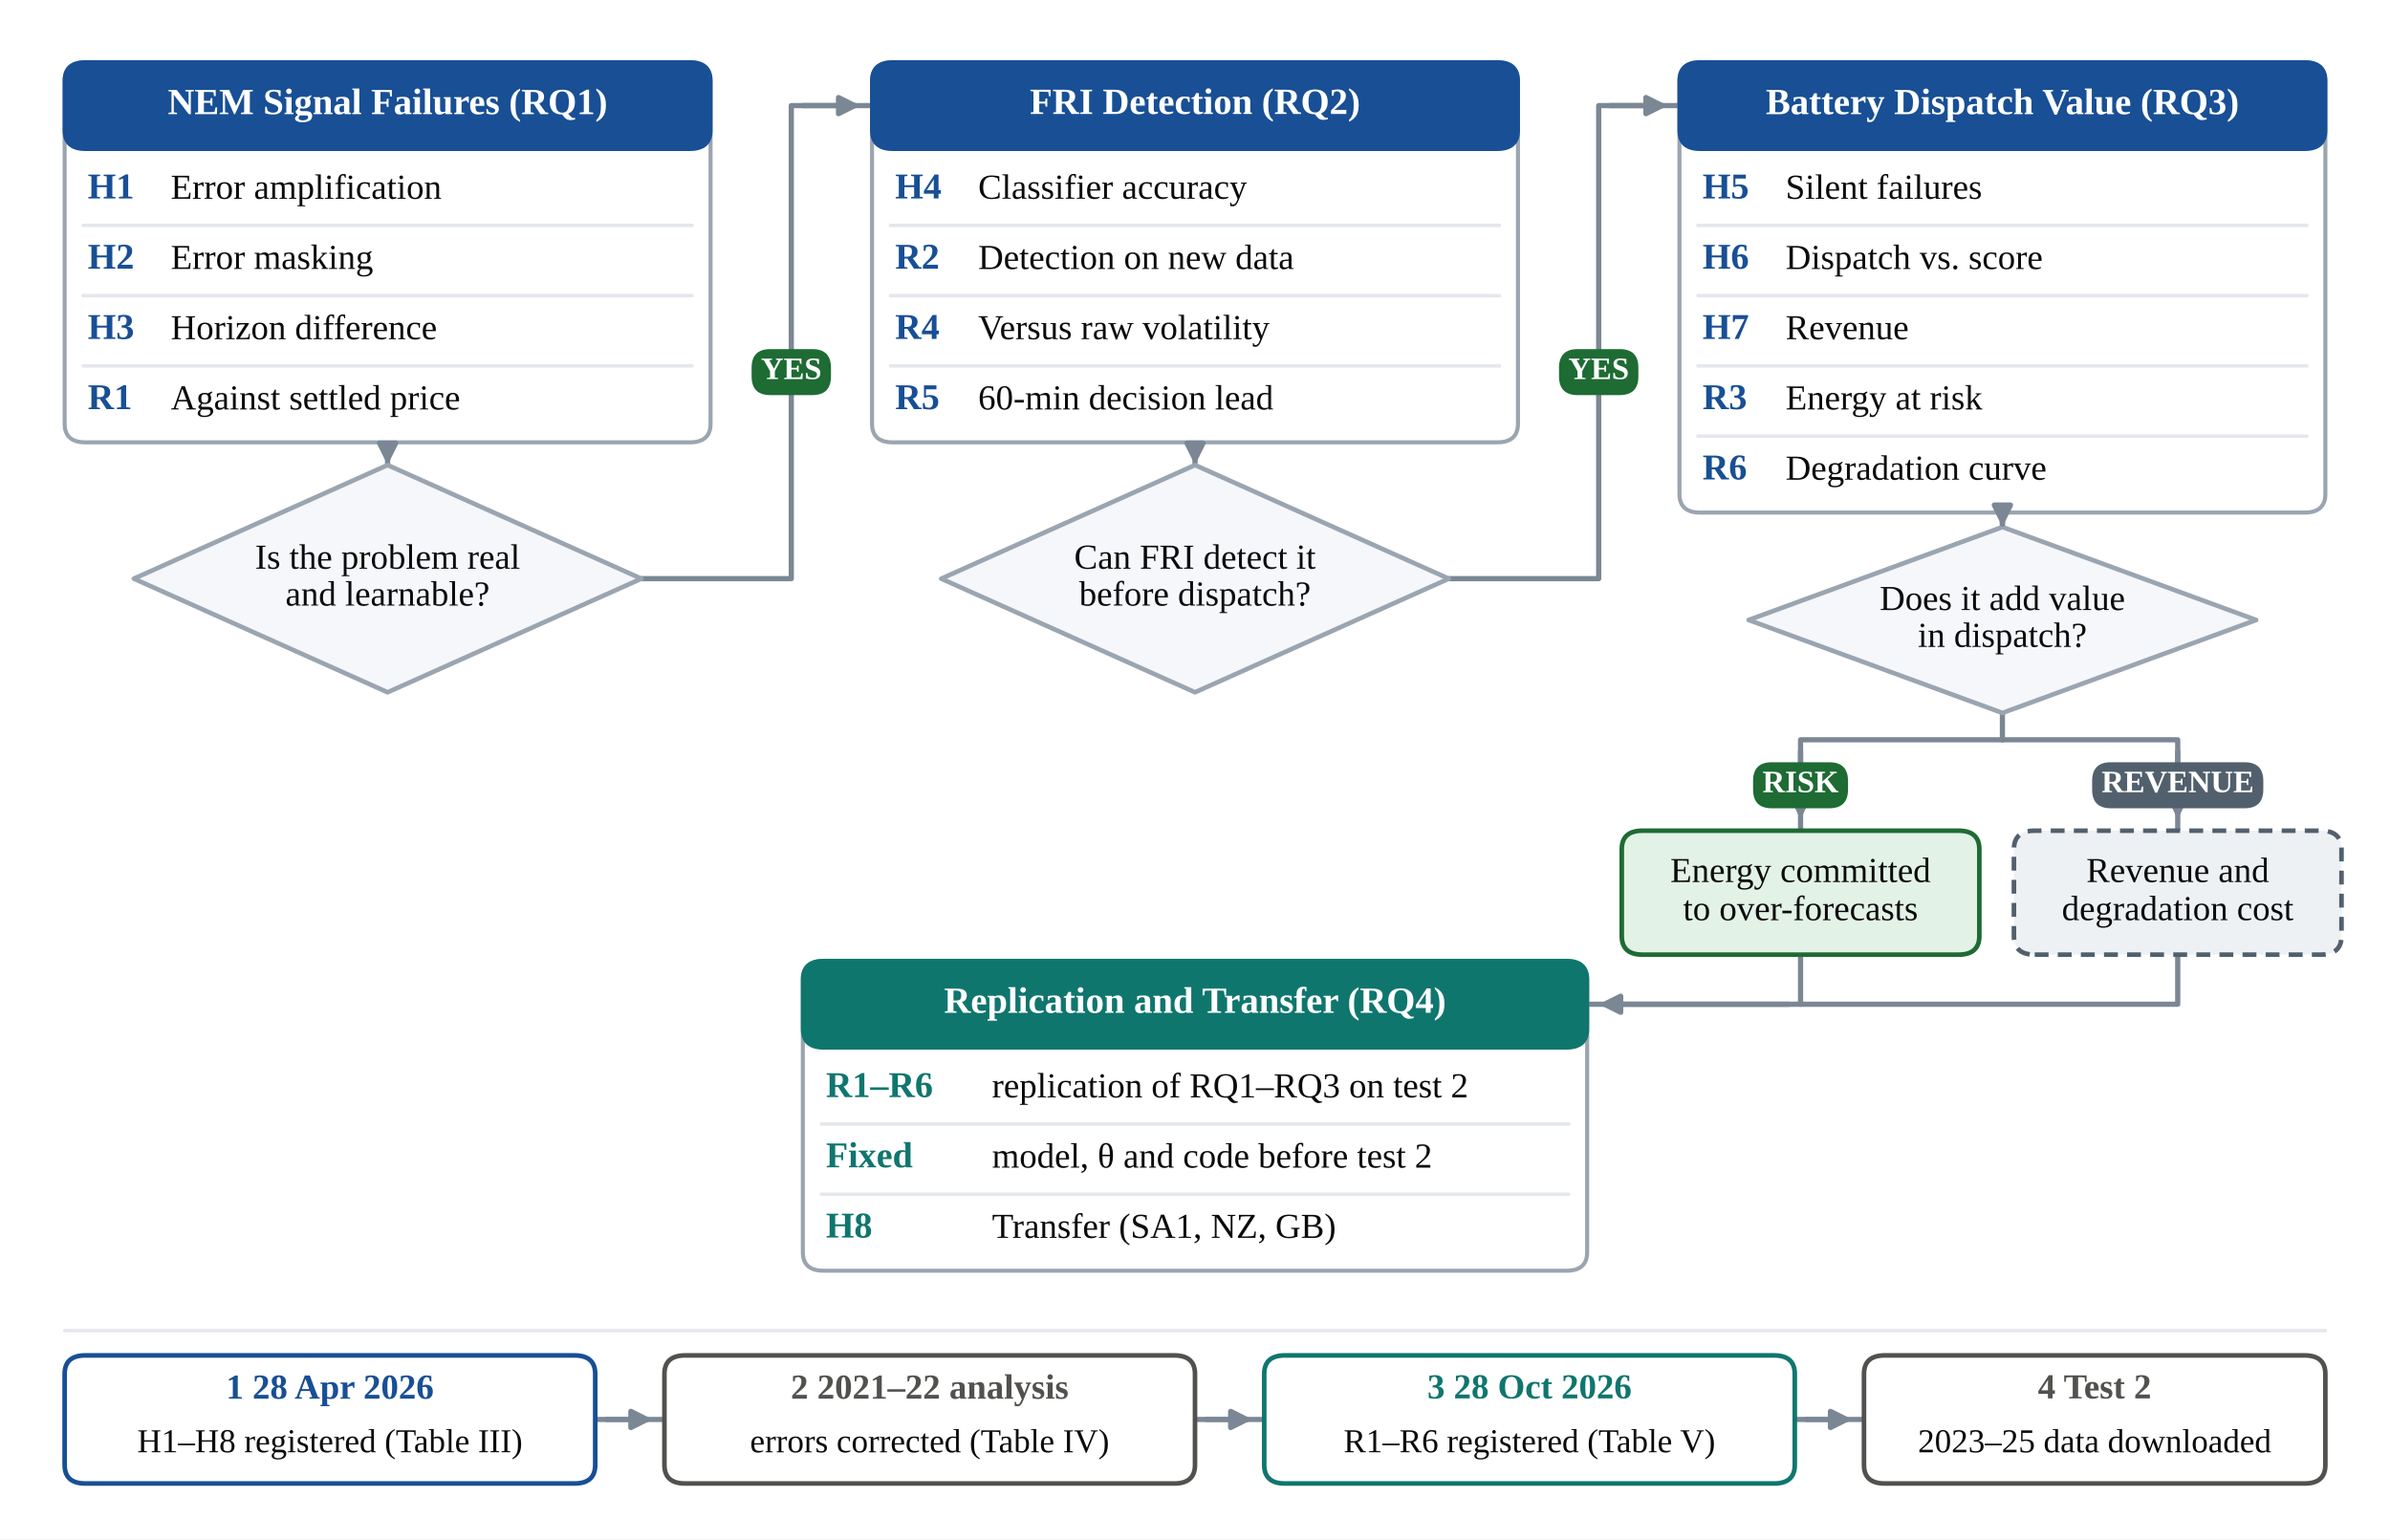
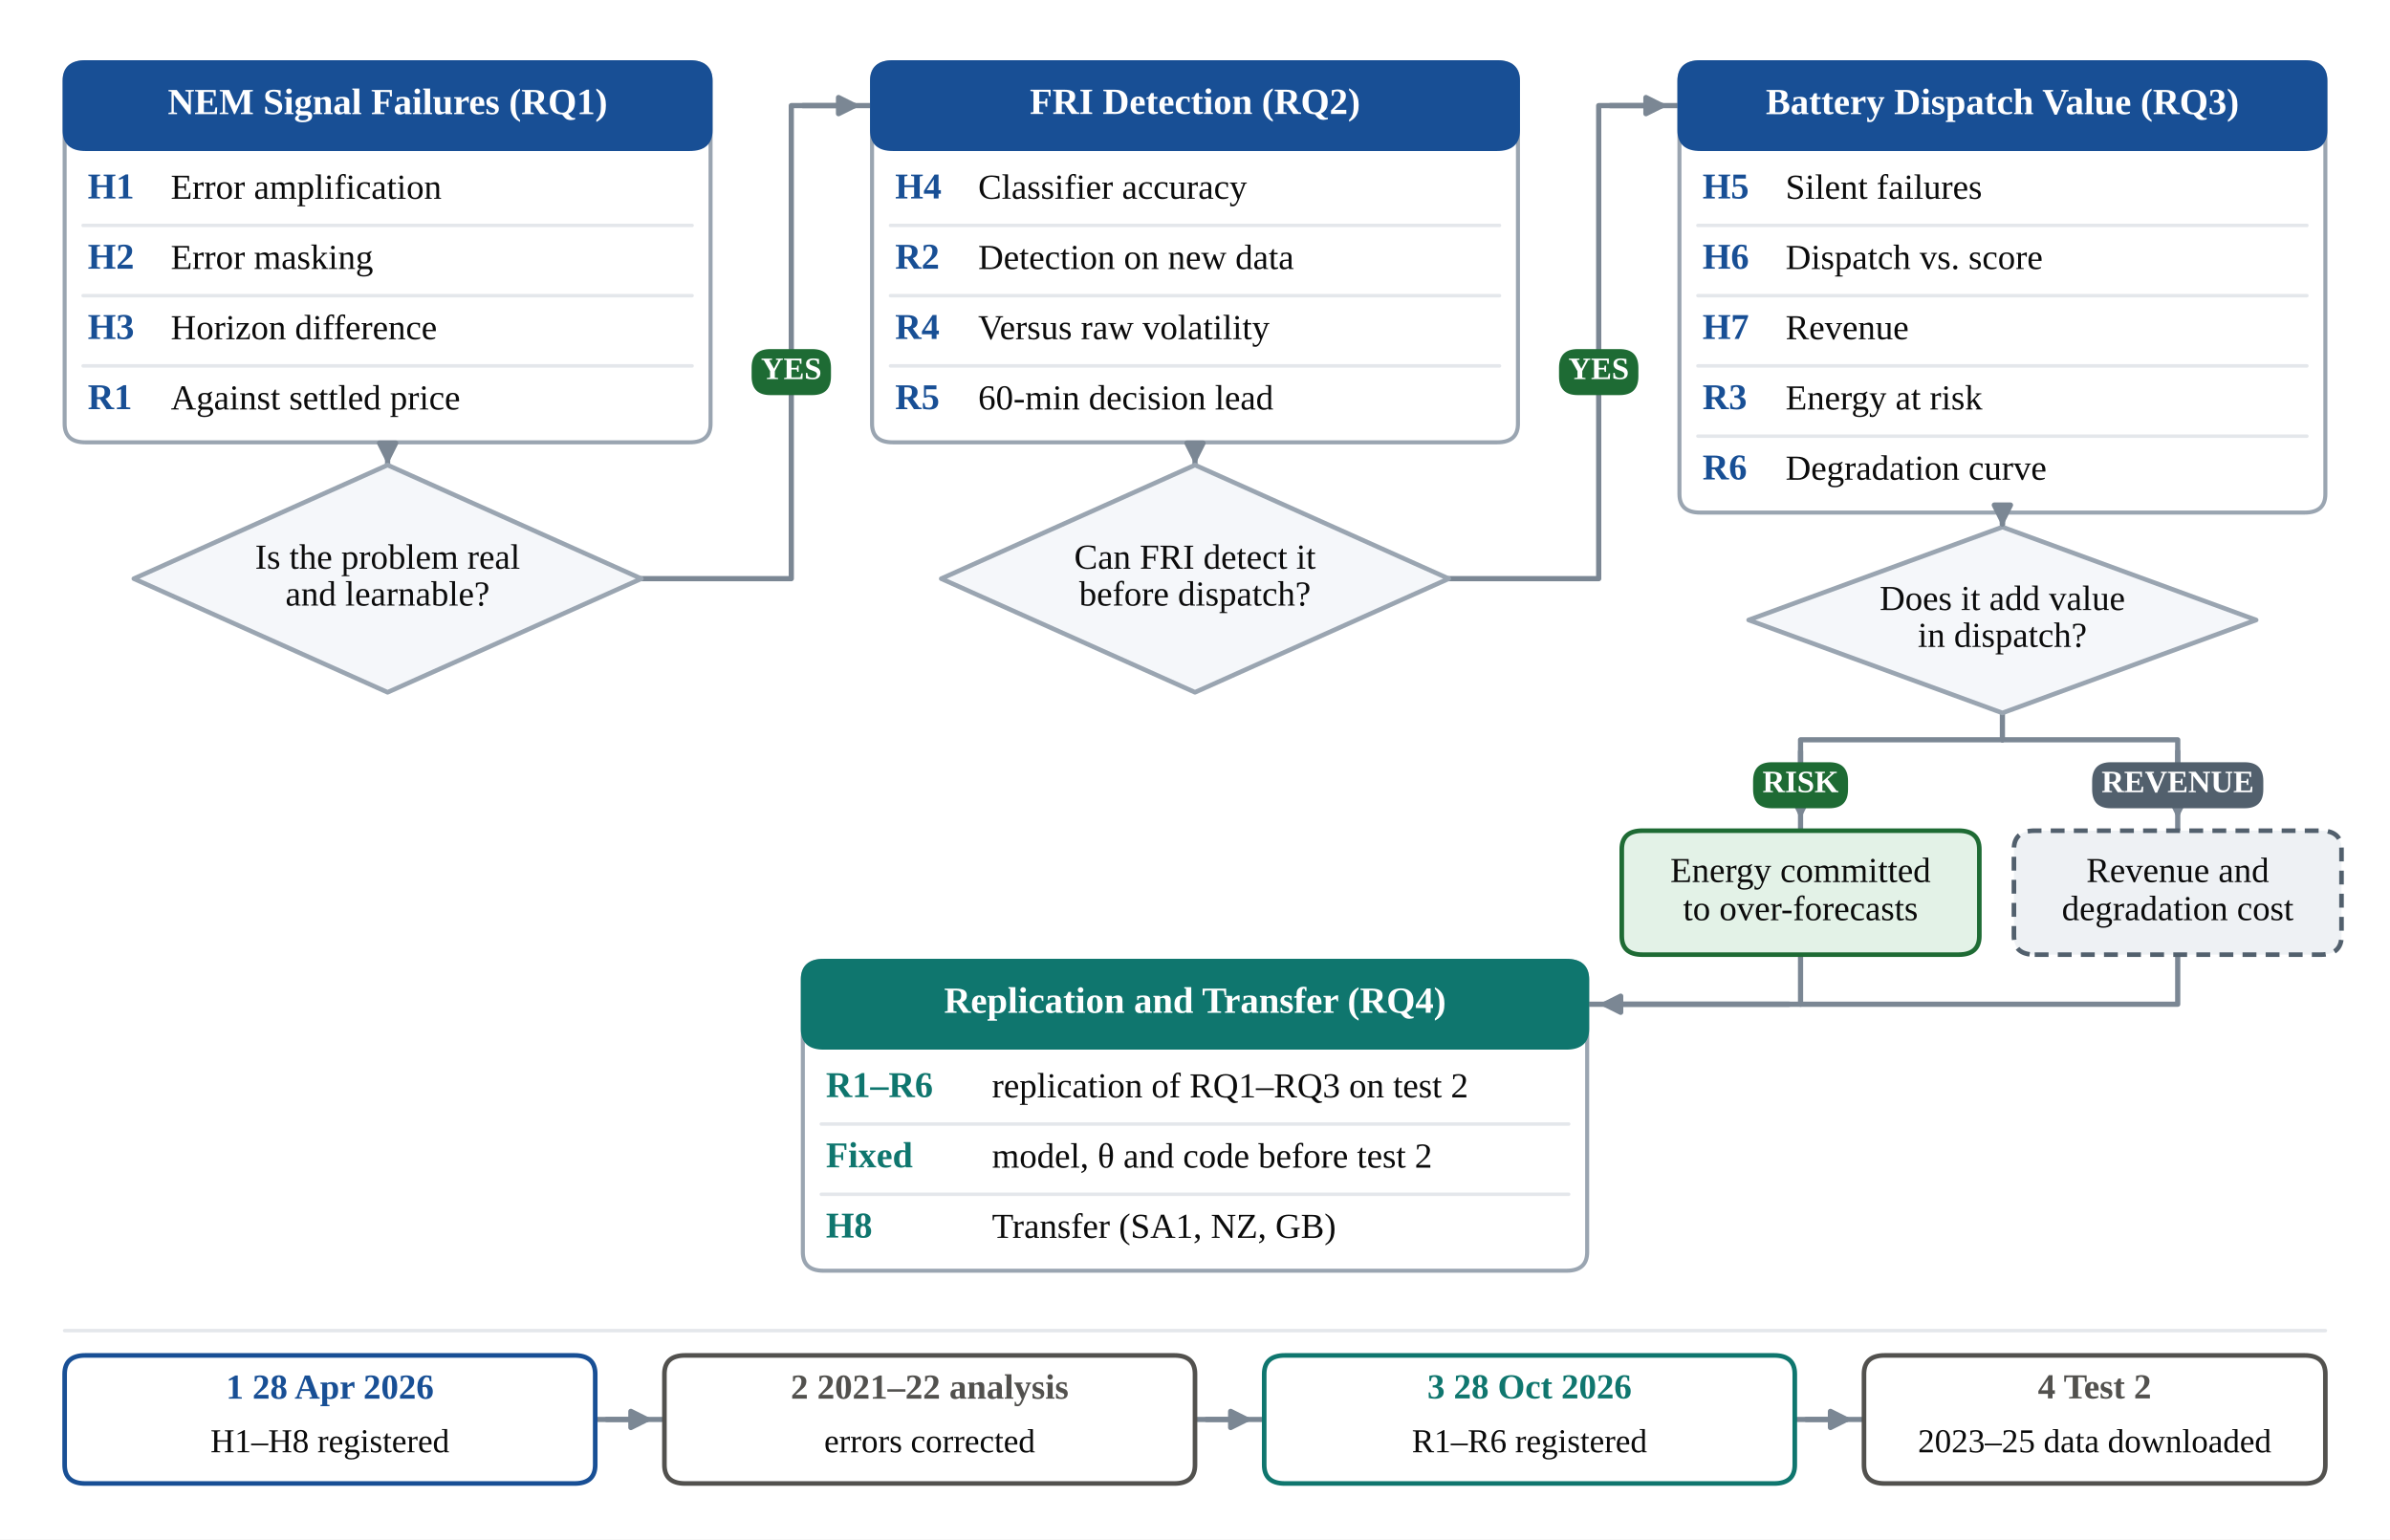
<svg xmlns="http://www.w3.org/2000/svg" width="413.928pt" height="266.652pt" viewBox="0 0 413.928 266.652" version="1.1">
  <defs>
    <style type="text/css">*{stroke-linejoin: round; stroke-linecap: butt}</style>
  </defs>
  <g id="figure_1">
    <g id="patch_1">
      <path d="M 0 266.652  L 413.928 266.652  L 413.928 0  L 0 0  z " style="fill: #ffffff" />
    </g>
    <g id="axes_1">
      <g id="line2d_1">
-         <path d="M 67.129 76.614  L 67.129 80.55  " clip-path="url(#pf0d44c12e3)" style="fill: none; stroke: #7b8794; stroke-width: 0.9; stroke-linecap: round" />
+         <path d="M 67.129 76.614  L 67.129 80.55  " clip-path="url(#pb649755483)" style="fill: none; stroke: #7b8794; stroke-width: 0.9; stroke-linecap: round" />
      </g>
      <g id="line2d_2">
-         <path d="M 206.964 76.614  L 206.964 80.55  " clip-path="url(#pf0d44c12e3)" style="fill: none; stroke: #7b8794; stroke-width: 0.9; stroke-linecap: round" />
+         <path d="M 206.964 76.614  L 206.964 80.55  " clip-path="url(#pb649755483)" style="fill: none; stroke: #7b8794; stroke-width: 0.9; stroke-linecap: round" />
      </g>
      <g id="line2d_3">
-         <path d="M 346.799 88.779  L 346.799 91.284  " clip-path="url(#pf0d44c12e3)" style="fill: none; stroke: #7b8794; stroke-width: 0.9; stroke-linecap: round" />
+         <path d="M 346.799 88.779  L 346.799 91.284  " clip-path="url(#pb649755483)" style="fill: none; stroke: #7b8794; stroke-width: 0.9; stroke-linecap: round" />
      </g>
      <g id="line2d_4">
-         <path d="M 111.077 100.229  L 137.047 100.229  L 137.047 18.292  L 151.03 18.292  " clip-path="url(#pf0d44c12e3)" style="fill: none; stroke: #7b8794; stroke-width: 0.9; stroke-linecap: round" />
+         <path d="M 111.077 100.229  L 137.047 100.229  L 137.047 18.292  L 151.03 18.292  " clip-path="url(#pb649755483)" style="fill: none; stroke: #7b8794; stroke-width: 0.9; stroke-linecap: round" />
      </g>
      <g id="line2d_5">
-         <path d="M 250.912 100.229  L 276.881 100.229  L 276.881 18.292  L 290.865 18.292  " clip-path="url(#pf0d44c12e3)" style="fill: none; stroke: #7b8794; stroke-width: 0.9; stroke-linecap: round" />
+         <path d="M 250.912 100.229  L 276.881 100.229  L 276.881 18.292  L 290.865 18.292  " clip-path="url(#pb649755483)" style="fill: none; stroke: #7b8794; stroke-width: 0.9; stroke-linecap: round" />
      </g>
      <g id="line2d_6">
-         <path d="M 346.799 123.486  L 346.799 128.138  " clip-path="url(#pf0d44c12e3)" style="fill: none; stroke: #7b8794; stroke-width: 0.9; stroke-linecap: round" />
+         <path d="M 346.799 123.486  L 346.799 128.138  " clip-path="url(#pb649755483)" style="fill: none; stroke: #7b8794; stroke-width: 0.9; stroke-linecap: round" />
      </g>
      <g id="line2d_7">
-         <path d="M 346.799 128.138  L 311.84 128.138  L 311.84 143.881  " clip-path="url(#pf0d44c12e3)" style="fill: none; stroke: #7b8794; stroke-width: 0.9; stroke-linecap: round" />
+         <path d="M 346.799 128.138  L 311.84 128.138  L 311.84 143.881  " clip-path="url(#pb649755483)" style="fill: none; stroke: #7b8794; stroke-width: 0.9; stroke-linecap: round" />
      </g>
      <g id="line2d_8">
-         <path d="M 346.799 128.138  L 377.163 128.138  L 377.163 143.881  " clip-path="url(#pf0d44c12e3)" style="fill: none; stroke: #7b8794; stroke-width: 0.9; stroke-linecap: round" />
+         <path d="M 346.799 128.138  L 377.163 128.138  L 377.163 143.881  " clip-path="url(#pb649755483)" style="fill: none; stroke: #7b8794; stroke-width: 0.9; stroke-linecap: round" />
      </g>
      <g id="line2d_9">
-         <path d="M 311.84 165.349  L 311.84 173.937  L 274.884 173.937  " clip-path="url(#pf0d44c12e3)" style="fill: none; stroke: #7b8794; stroke-width: 0.9; stroke-linecap: round" />
+         <path d="M 311.84 165.349  L 311.84 173.937  L 274.884 173.937  " clip-path="url(#pb649755483)" style="fill: none; stroke: #7b8794; stroke-width: 0.9; stroke-linecap: round" />
      </g>
      <g id="line2d_10">
-         <path d="M 377.163 165.349  L 377.163 173.937  L 311.84 173.937  " clip-path="url(#pf0d44c12e3)" style="fill: none; stroke: #7b8794; stroke-width: 0.9; stroke-linecap: round" />
+         <path d="M 377.163 165.349  L 377.163 173.937  L 311.84 173.937  " clip-path="url(#pb649755483)" style="fill: none; stroke: #7b8794; stroke-width: 0.9; stroke-linecap: round" />
      </g>
      <g id="line2d_11">
-         <path d="M 103.087 245.855  L 115.073 245.855  " clip-path="url(#pf0d44c12e3)" style="fill: none; stroke: #7b8794; stroke-width: 0.9; stroke-linecap: round" />
+         <path d="M 103.087 245.855  L 115.073 245.855  " clip-path="url(#pb649755483)" style="fill: none; stroke: #7b8794; stroke-width: 0.9; stroke-linecap: round" />
      </g>
      <g id="line2d_12">
-         <path d="M 206.964 245.855  L 218.95 245.855  " clip-path="url(#pf0d44c12e3)" style="fill: none; stroke: #7b8794; stroke-width: 0.9; stroke-linecap: round" />
+         <path d="M 206.964 245.855  L 218.95 245.855  " clip-path="url(#pb649755483)" style="fill: none; stroke: #7b8794; stroke-width: 0.9; stroke-linecap: round" />
      </g>
      <g id="line2d_13">
-         <path d="M 310.841 245.855  L 322.827 245.855  " clip-path="url(#pf0d44c12e3)" style="fill: none; stroke: #7b8794; stroke-width: 0.9; stroke-linecap: round" />
+         <path d="M 310.841 245.855  L 322.827 245.855  " clip-path="url(#pb649755483)" style="fill: none; stroke: #7b8794; stroke-width: 0.9; stroke-linecap: round" />
      </g>
      <g id="patch_2">
-         <path d="M 14.791 76.614  L 119.467 76.614  Q 123.063 76.614 123.063 73.394  L 123.063 13.998  Q 123.063 10.778 119.467 10.778  L 14.791 10.778  Q 11.195 10.778 11.195 13.998  L 11.195 73.394  Q 11.195 76.614 14.791 76.614  z " clip-path="url(#pf0d44c12e3)" style="fill: #ffffff; stroke: #9aa5b1; stroke-width: 0.7; stroke-linejoin: miter" />
+         <path d="M 14.791 76.614  L 119.467 76.614  Q 123.063 76.614 123.063 73.394  L 123.063 13.998  Q 123.063 10.778 119.467 10.778  L 14.791 10.778  Q 11.195 10.778 11.195 13.998  L 11.195 73.394  Q 11.195 76.614 14.791 76.614  z " clip-path="url(#pb649755483)" style="fill: #ffffff; stroke: #9aa5b1; stroke-width: 0.7; stroke-linejoin: miter" />
      </g>
      <g id="patch_3">
-         <path d="M 154.626 76.614  L 259.302 76.614  Q 262.898 76.614 262.898 73.394  L 262.898 13.998  Q 262.898 10.778 259.302 10.778  L 154.626 10.778  Q 151.03 10.778 151.03 13.998  L 151.03 73.394  Q 151.03 76.614 154.626 76.614  z " clip-path="url(#pf0d44c12e3)" style="fill: #ffffff; stroke: #9aa5b1; stroke-width: 0.7; stroke-linejoin: miter" />
+         <path d="M 154.626 76.614  L 259.302 76.614  Q 262.898 76.614 262.898 73.394  L 262.898 13.998  Q 262.898 10.778 259.302 10.778  L 154.626 10.778  Q 151.03 10.778 151.03 13.998  L 151.03 73.394  Q 151.03 76.614 154.626 76.614  z " clip-path="url(#pb649755483)" style="fill: #ffffff; stroke: #9aa5b1; stroke-width: 0.7; stroke-linejoin: miter" />
      </g>
      <g id="patch_4">
-         <path d="M 294.461 88.779  L 399.137 88.779  Q 402.733 88.779 402.733 85.559  L 402.733 13.998  Q 402.733 10.778 399.137 10.778  L 294.461 10.778  Q 290.865 10.778 290.865 13.998  L 290.865 85.559  Q 290.865 88.779 294.461 88.779  z " clip-path="url(#pf0d44c12e3)" style="fill: #ffffff; stroke: #9aa5b1; stroke-width: 0.7; stroke-linejoin: miter" />
+         <path d="M 294.461 88.779  L 399.137 88.779  Q 402.733 88.779 402.733 85.559  L 402.733 13.998  Q 402.733 10.778 399.137 10.778  L 294.461 10.778  Q 290.865 10.778 290.865 13.998  L 290.865 85.559  Q 290.865 88.779 294.461 88.779  z " clip-path="url(#pb649755483)" style="fill: #ffffff; stroke: #9aa5b1; stroke-width: 0.7; stroke-linejoin: miter" />
      </g>
      <g id="patch_5">
-         <path d="M 23.181 100.229  L 67.129 80.55  L 111.077 100.229  L 67.129 119.908  z " clip-path="url(#pf0d44c12e3)" style="fill: #f5f7fa; stroke: #9aa5b1; stroke-width: 0.8" />
+         <path d="M 23.181 100.229  L 67.129 80.55  L 111.077 100.229  L 67.129 119.908  z " clip-path="url(#pb649755483)" style="fill: #f5f7fa; stroke: #9aa5b1; stroke-width: 0.8" />
      </g>
      <g id="patch_6">
-         <path d="M 163.016 100.229  L 206.964 80.55  L 250.912 100.229  L 206.964 119.908  z " clip-path="url(#pf0d44c12e3)" style="fill: #f5f7fa; stroke: #9aa5b1; stroke-width: 0.8" />
+         <path d="M 163.016 100.229  L 206.964 80.55  L 250.912 100.229  L 206.964 119.908  z " clip-path="url(#pb649755483)" style="fill: #f5f7fa; stroke: #9aa5b1; stroke-width: 0.8" />
      </g>
      <g id="patch_7">
-         <path d="M 302.851 107.385  L 346.799 91.284  L 390.747 107.385  L 346.799 123.486  z " clip-path="url(#pf0d44c12e3)" style="fill: #f5f7fa; stroke: #9aa5b1; stroke-width: 0.8" />
+         <path d="M 302.851 107.385  L 346.799 91.284  L 390.747 107.385  L 346.799 123.486  z " clip-path="url(#pb649755483)" style="fill: #f5f7fa; stroke: #9aa5b1; stroke-width: 0.8" />
      </g>
      <g id="patch_8">
-         <path d="M 284.472 165.349  L 339.208 165.349  Q 342.804 165.349 342.804 162.129  L 342.804 147.101  Q 342.804 143.881 339.208 143.881  L 284.472 143.881  Q 280.877 143.881 280.877 147.101  L 280.877 162.129  Q 280.877 165.349 284.472 165.349  z " clip-path="url(#pf0d44c12e3)" style="fill: #e3f2e7; stroke: #1e6b34; stroke-width: 0.8; stroke-linejoin: miter" />
+         <path d="M 284.472 165.349  L 339.208 165.349  Q 342.804 165.349 342.804 162.129  L 342.804 147.101  Q 342.804 143.881 339.208 143.881  L 284.472 143.881  Q 280.877 143.881 280.877 147.101  L 280.877 162.129  Q 280.877 165.349 284.472 165.349  z " clip-path="url(#pb649755483)" style="fill: #e3f2e7; stroke: #1e6b34; stroke-width: 0.8; stroke-linejoin: miter" />
      </g>
      <g id="patch_9">
-         <path d="M 352.392 165.349  L 401.934 165.349  Q 405.529 165.349 405.529 162.129  L 405.529 147.101  Q 405.529 143.881 401.934 143.881  L 352.392 143.881  Q 348.796 143.881 348.796 147.101  L 348.796 162.129  Q 348.796 165.349 352.392 165.349  z " clip-path="url(#pf0d44c12e3)" style="fill: #eef1f4; stroke-dasharray: 2.4,1.6; stroke-dashoffset: 0; stroke: #52606d; stroke-width: 0.8; stroke-linejoin: miter" />
+         <path d="M 352.392 165.349  L 401.934 165.349  Q 405.529 165.349 405.529 162.129  L 405.529 147.101  Q 405.529 143.881 401.934 143.881  L 352.392 143.881  Q 348.796 143.881 348.796 147.101  L 348.796 162.129  Q 348.796 165.349 352.392 165.349  z " clip-path="url(#pb649755483)" style="fill: #eef1f4; stroke-dasharray: 2.4,1.6; stroke-dashoffset: 0; stroke: #52606d; stroke-width: 0.8; stroke-linejoin: miter" />
      </g>
      <g id="patch_10">
-         <path d="M 142.64 220.094  L 271.288 220.094  Q 274.884 220.094 274.884 216.873  L 274.884 169.643  Q 274.884 166.423 271.288 166.423  L 142.64 166.423  Q 139.044 166.423 139.044 169.643  L 139.044 216.873  Q 139.044 220.094 142.64 220.094  z " clip-path="url(#pf0d44c12e3)" style="fill: #ffffff; stroke: #9aa5b1; stroke-width: 0.7; stroke-linejoin: miter" />
+         <path d="M 142.64 220.094  L 271.288 220.094  Q 274.884 220.094 274.884 216.873  L 274.884 169.643  Q 274.884 166.423 271.288 166.423  L 142.64 166.423  Q 139.044 166.423 139.044 169.643  L 139.044 216.873  Q 139.044 220.094 142.64 220.094  z " clip-path="url(#pb649755483)" style="fill: #ffffff; stroke: #9aa5b1; stroke-width: 0.7; stroke-linejoin: miter" />
      </g>
      <g id="line2d_14">
-         <path d="M 11.195 230.47  L 402.733 230.47  " clip-path="url(#pf0d44c12e3)" style="fill: none; stroke: #e4e7eb; stroke-width: 0.6; stroke-linecap: round" />
+         <path d="M 11.195 230.47  L 402.733 230.47  " clip-path="url(#pb649755483)" style="fill: none; stroke: #e4e7eb; stroke-width: 0.6; stroke-linecap: round" />
      </g>
      <g id="patch_11">
-         <path d="M 14.791 256.947  L 99.491 256.947  Q 103.087 256.947 103.087 253.727  L 103.087 237.984  Q 103.087 234.764 99.491 234.764  L 14.791 234.764  Q 11.195 234.764 11.195 237.984  L 11.195 253.727  Q 11.195 256.947 14.791 256.947  z " clip-path="url(#pf0d44c12e3)" style="fill: #ffffff; stroke: #184f95; stroke-width: 0.8; stroke-linejoin: miter" />
+         <path d="M 14.791 256.947  L 99.491 256.947  Q 103.087 256.947 103.087 253.727  L 103.087 237.984  Q 103.087 234.764 99.491 234.764  L 14.791 234.764  Q 11.195 234.764 11.195 237.984  L 11.195 253.727  Q 11.195 256.947 14.791 256.947  z " clip-path="url(#pb649755483)" style="fill: #ffffff; stroke: #184f95; stroke-width: 0.8; stroke-linejoin: miter" />
      </g>
      <g id="patch_12">
-         <path d="M 118.668 256.947  L 203.368 256.947  Q 206.964 256.947 206.964 253.727  L 206.964 237.984  Q 206.964 234.764 203.368 234.764  L 118.668 234.764  Q 115.073 234.764 115.073 237.984  L 115.073 253.727  Q 115.073 256.947 118.668 256.947  z " clip-path="url(#pf0d44c12e3)" style="fill: #ffffff; stroke: #52514e; stroke-width: 0.8; stroke-linejoin: miter" />
+         <path d="M 118.668 256.947  L 203.368 256.947  Q 206.964 256.947 206.964 253.727  L 206.964 237.984  Q 206.964 234.764 203.368 234.764  L 118.668 234.764  Q 115.073 234.764 115.073 237.984  L 115.073 253.727  Q 115.073 256.947 118.668 256.947  z " clip-path="url(#pb649755483)" style="fill: #ffffff; stroke: #52514e; stroke-width: 0.8; stroke-linejoin: miter" />
      </g>
      <g id="patch_13">
-         <path d="M 222.546 256.947  L 307.246 256.947  Q 310.841 256.947 310.841 253.727  L 310.841 237.984  Q 310.841 234.764 307.246 234.764  L 222.546 234.764  Q 218.95 234.764 218.95 237.984  L 218.95 253.727  Q 218.95 256.947 222.546 256.947  z " clip-path="url(#pf0d44c12e3)" style="fill: #ffffff; stroke: #0f766e; stroke-width: 0.8; stroke-linejoin: miter" />
+         <path d="M 222.546 256.947  L 307.246 256.947  Q 310.841 256.947 310.841 253.727  L 310.841 237.984  Q 310.841 234.764 307.246 234.764  L 222.546 234.764  Q 218.95 234.764 218.95 237.984  L 218.95 253.727  Q 218.95 256.947 222.546 256.947  z " clip-path="url(#pb649755483)" style="fill: #ffffff; stroke: #0f766e; stroke-width: 0.8; stroke-linejoin: miter" />
      </g>
      <g id="patch_14">
-         <path d="M 326.423 256.947  L 399.137 256.947  Q 402.733 256.947 402.733 253.727  L 402.733 237.984  Q 402.733 234.764 399.137 234.764  L 326.423 234.764  Q 322.827 234.764 322.827 237.984  L 322.827 253.727  Q 322.827 256.947 326.423 256.947  z " clip-path="url(#pf0d44c12e3)" style="fill: #ffffff; stroke: #52514e; stroke-width: 0.8; stroke-linejoin: miter" />
+         <path d="M 326.423 256.947  L 399.137 256.947  Q 402.733 256.947 402.733 253.727  L 402.733 237.984  Q 402.733 234.764 399.137 234.764  L 326.423 234.764  Q 322.827 234.764 322.827 237.984  L 322.827 253.727  Q 322.827 256.947 326.423 256.947  z " clip-path="url(#pb649755483)" style="fill: #ffffff; stroke: #52514e; stroke-width: 0.8; stroke-linejoin: miter" />
      </g>
      <g id="patch_15">
-         <path d="M 14.791 25.806  L 119.467 25.806  Q 123.063 25.806 123.063 22.586  L 123.063 13.998  Q 123.063 10.778 119.467 10.778  L 14.791 10.778  Q 11.195 10.778 11.195 13.998  L 11.195 22.586  Q 11.195 25.806 14.791 25.806  z " clip-path="url(#pf0d44c12e3)" style="fill: #184f95; stroke: #184f95; stroke-width: 0.7; stroke-linejoin: miter" />
+         <path d="M 14.791 25.806  L 119.467 25.806  Q 123.063 25.806 123.063 22.586  L 123.063 13.998  Q 123.063 10.778 119.467 10.778  L 14.791 10.778  Q 11.195 10.778 11.195 13.998  L 11.195 22.586  Q 11.195 25.806 14.791 25.806  z " clip-path="url(#pb649755483)" style="fill: #184f95; stroke: #184f95; stroke-width: 0.7; stroke-linejoin: miter" />
      </g>
      <g id="line2d_15">
-         <path d="M 14.392 39.045  L 119.867 39.045  " clip-path="url(#pf0d44c12e3)" style="fill: none; stroke: #e4e7eb; stroke-width: 0.6; stroke-linecap: round" />
+         <path d="M 14.392 39.045  L 119.867 39.045  " clip-path="url(#pb649755483)" style="fill: none; stroke: #e4e7eb; stroke-width: 0.6; stroke-linecap: round" />
      </g>
      <g id="line2d_16">
-         <path d="M 14.392 51.21  L 119.867 51.21  " clip-path="url(#pf0d44c12e3)" style="fill: none; stroke: #e4e7eb; stroke-width: 0.6; stroke-linecap: round" />
+         <path d="M 14.392 51.21  L 119.867 51.21  " clip-path="url(#pb649755483)" style="fill: none; stroke: #e4e7eb; stroke-width: 0.6; stroke-linecap: round" />
      </g>
      <g id="line2d_17">
-         <path d="M 14.392 63.375  L 119.867 63.375  " clip-path="url(#pf0d44c12e3)" style="fill: none; stroke: #e4e7eb; stroke-width: 0.6; stroke-linecap: round" />
+         <path d="M 14.392 63.375  L 119.867 63.375  " clip-path="url(#pb649755483)" style="fill: none; stroke: #e4e7eb; stroke-width: 0.6; stroke-linecap: round" />
      </g>
      <g id="patch_16">
-         <path d="M 154.626 25.806  L 259.302 25.806  Q 262.898 25.806 262.898 22.586  L 262.898 13.998  Q 262.898 10.778 259.302 10.778  L 154.626 10.778  Q 151.03 10.778 151.03 13.998  L 151.03 22.586  Q 151.03 25.806 154.626 25.806  z " clip-path="url(#pf0d44c12e3)" style="fill: #184f95; stroke: #184f95; stroke-width: 0.7; stroke-linejoin: miter" />
+         <path d="M 154.626 25.806  L 259.302 25.806  Q 262.898 25.806 262.898 22.586  L 262.898 13.998  Q 262.898 10.778 259.302 10.778  L 154.626 10.778  Q 151.03 10.778 151.03 13.998  L 151.03 22.586  Q 151.03 25.806 154.626 25.806  z " clip-path="url(#pb649755483)" style="fill: #184f95; stroke: #184f95; stroke-width: 0.7; stroke-linejoin: miter" />
      </g>
      <g id="line2d_18">
-         <path d="M 154.226 39.045  L 259.702 39.045  " clip-path="url(#pf0d44c12e3)" style="fill: none; stroke: #e4e7eb; stroke-width: 0.6; stroke-linecap: round" />
+         <path d="M 154.226 39.045  L 259.702 39.045  " clip-path="url(#pb649755483)" style="fill: none; stroke: #e4e7eb; stroke-width: 0.6; stroke-linecap: round" />
      </g>
      <g id="line2d_19">
-         <path d="M 154.226 51.21  L 259.702 51.21  " clip-path="url(#pf0d44c12e3)" style="fill: none; stroke: #e4e7eb; stroke-width: 0.6; stroke-linecap: round" />
+         <path d="M 154.226 51.21  L 259.702 51.21  " clip-path="url(#pb649755483)" style="fill: none; stroke: #e4e7eb; stroke-width: 0.6; stroke-linecap: round" />
      </g>
      <g id="line2d_20">
-         <path d="M 154.226 63.375  L 259.702 63.375  " clip-path="url(#pf0d44c12e3)" style="fill: none; stroke: #e4e7eb; stroke-width: 0.6; stroke-linecap: round" />
+         <path d="M 154.226 63.375  L 259.702 63.375  " clip-path="url(#pb649755483)" style="fill: none; stroke: #e4e7eb; stroke-width: 0.6; stroke-linecap: round" />
      </g>
      <g id="patch_17">
-         <path d="M 294.461 25.806  L 399.137 25.806  Q 402.733 25.806 402.733 22.586  L 402.733 13.998  Q 402.733 10.778 399.137 10.778  L 294.461 10.778  Q 290.865 10.778 290.865 13.998  L 290.865 22.586  Q 290.865 25.806 294.461 25.806  z " clip-path="url(#pf0d44c12e3)" style="fill: #184f95; stroke: #184f95; stroke-width: 0.7; stroke-linejoin: miter" />
+         <path d="M 294.461 25.806  L 399.137 25.806  Q 402.733 25.806 402.733 22.586  L 402.733 13.998  Q 402.733 10.778 399.137 10.778  L 294.461 10.778  Q 290.865 10.778 290.865 13.998  L 290.865 22.586  Q 290.865 25.806 294.461 25.806  z " clip-path="url(#pb649755483)" style="fill: #184f95; stroke: #184f95; stroke-width: 0.7; stroke-linejoin: miter" />
      </g>
      <g id="line2d_21">
-         <path d="M 294.061 39.045  L 399.536 39.045  " clip-path="url(#pf0d44c12e3)" style="fill: none; stroke: #e4e7eb; stroke-width: 0.6; stroke-linecap: round" />
+         <path d="M 294.061 39.045  L 399.536 39.045  " clip-path="url(#pb649755483)" style="fill: none; stroke: #e4e7eb; stroke-width: 0.6; stroke-linecap: round" />
      </g>
      <g id="line2d_22">
-         <path d="M 294.061 51.21  L 399.536 51.21  " clip-path="url(#pf0d44c12e3)" style="fill: none; stroke: #e4e7eb; stroke-width: 0.6; stroke-linecap: round" />
+         <path d="M 294.061 51.21  L 399.536 51.21  " clip-path="url(#pb649755483)" style="fill: none; stroke: #e4e7eb; stroke-width: 0.6; stroke-linecap: round" />
      </g>
      <g id="line2d_23">
-         <path d="M 294.061 63.375  L 399.536 63.375  " clip-path="url(#pf0d44c12e3)" style="fill: none; stroke: #e4e7eb; stroke-width: 0.6; stroke-linecap: round" />
+         <path d="M 294.061 63.375  L 399.536 63.375  " clip-path="url(#pb649755483)" style="fill: none; stroke: #e4e7eb; stroke-width: 0.6; stroke-linecap: round" />
      </g>
      <g id="line2d_24">
-         <path d="M 294.061 75.541  L 399.536 75.541  " clip-path="url(#pf0d44c12e3)" style="fill: none; stroke: #e4e7eb; stroke-width: 0.6; stroke-linecap: round" />
+         <path d="M 294.061 75.541  L 399.536 75.541  " clip-path="url(#pb649755483)" style="fill: none; stroke: #e4e7eb; stroke-width: 0.6; stroke-linecap: round" />
      </g>
      <g id="text_1">
        <text style="font-size: 6.1px; font-family: 'Times New Roman', 'Liberation Serif', 'Nimbus Roman', 'DejaVu Serif', serif; fill: #0b0b0b" transform="translate(44.17795 98.50071)">Is the problem real</text>
        <text style="font-size: 6.1px; font-family: 'Times New Roman', 'Liberation Serif', 'Nimbus Roman', 'DejaVu Serif', serif; fill: #0b0b0b" transform="translate(49.43301 104.8884)">and learnable?</text>
      </g>
      <g id="text_2">
        <text style="font-size: 6.1px; font-family: 'Times New Roman', 'Liberation Serif', 'Nimbus Roman', 'DejaVu Serif', serif; fill: #0b0b0b" transform="translate(186.041 98.50071)">Can FRI detect it</text>
        <text style="font-size: 6.1px; font-family: 'Times New Roman', 'Liberation Serif', 'Nimbus Roman', 'DejaVu Serif', serif; fill: #0b0b0b" transform="translate(186.894 104.8884)">before dispatch?</text>
      </g>
      <g id="text_3">
        <text style="font-size: 6.1px; font-family: 'Times New Roman', 'Liberation Serif', 'Nimbus Roman', 'DejaVu Serif', serif; fill: #0b0b0b" transform="translate(325.5389 105.6568)">Does it add value</text>
        <text style="font-size: 6.1px; font-family: 'Times New Roman', 'Liberation Serif', 'Nimbus Roman', 'DejaVu Serif', serif; fill: #0b0b0b" transform="translate(332.1455 112.0444)">in dispatch?</text>
      </g>
      <g id="patch_18">
-         <path d="M 142.64 181.451  L 271.288 181.451  Q 274.884 181.451 274.884 178.23  L 274.884 169.643  Q 274.884 166.423 271.288 166.423  L 142.64 166.423  Q 139.044 166.423 139.044 169.643  L 139.044 178.23  Q 139.044 181.451 142.64 181.451  z " clip-path="url(#pf0d44c12e3)" style="fill: #0f766e; stroke: #0f766e; stroke-width: 0.7; stroke-linejoin: miter" />
+         <path d="M 142.64 181.451  L 271.288 181.451  Q 274.884 181.451 274.884 178.23  L 274.884 169.643  Q 274.884 166.423 271.288 166.423  L 142.64 166.423  Q 139.044 166.423 139.044 169.643  L 139.044 178.23  Q 139.044 181.451 142.64 181.451  z " clip-path="url(#pb649755483)" style="fill: #0f766e; stroke: #0f766e; stroke-width: 0.7; stroke-linejoin: miter" />
      </g>
      <g id="line2d_25">
-         <path d="M 142.24 194.689  L 271.688 194.689  " clip-path="url(#pf0d44c12e3)" style="fill: none; stroke: #e4e7eb; stroke-width: 0.6; stroke-linecap: round" />
+         <path d="M 142.24 194.689  L 271.688 194.689  " clip-path="url(#pb649755483)" style="fill: none; stroke: #e4e7eb; stroke-width: 0.6; stroke-linecap: round" />
      </g>
      <g id="line2d_26">
-         <path d="M 142.24 206.855  L 271.688 206.855  " clip-path="url(#pf0d44c12e3)" style="fill: none; stroke: #e4e7eb; stroke-width: 0.6; stroke-linecap: round" />
+         <path d="M 142.24 206.855  L 271.688 206.855  " clip-path="url(#pb649755483)" style="fill: none; stroke: #e4e7eb; stroke-width: 0.6; stroke-linecap: round" />
      </g>
      <g id="text_4">
        <text style="font-weight: 700; font-size: 6.1px; font-family: 'Times New Roman', 'Liberation Serif', 'Nimbus Roman', 'DejaVu Serif', serif; text-anchor: middle; fill: #184f95" x="57.141" y="242.255" transform="rotate(-0 57.141 242.2549)">1  28 Apr 2026</text>
      </g>
      <g id="text_5">
-         <text style="font-size: 5.8px; font-family: 'Times New Roman', 'Liberation Serif', 'Nimbus Roman', 'DejaVu Serif', serif; text-anchor: middle; fill: #0b0b0b" x="57.141" y="251.537" transform="rotate(-0 57.141 251.537)">H1–H8 registered (Table III)</text>
+         <text style="font-size: 5.8px; font-family: 'Times New Roman', 'Liberation Serif', 'Nimbus Roman', 'DejaVu Serif', serif; text-anchor: middle; fill: #0b0b0b" x="57.141" y="251.537" transform="rotate(-0 57.141 251.537)">H1–H8 registered</text>
      </g>
      <g id="text_6">
        <text style="font-weight: 700; font-size: 6.1px; font-family: 'Times New Roman', 'Liberation Serif', 'Nimbus Roman', 'DejaVu Serif', serif; text-anchor: middle; fill: #52514e" x="161.018" y="242.255" transform="rotate(-0 161.0183 242.2554)">2  2021–22 analysis</text>
      </g>
      <g id="text_7">
-         <text style="font-size: 5.8px; font-family: 'Times New Roman', 'Liberation Serif', 'Nimbus Roman', 'DejaVu Serif', serif; text-anchor: middle; fill: #0b0b0b" x="161.018" y="251.542" transform="rotate(-0 161.0183 251.5424)">errors corrected (Table IV)</text>
+         <text style="font-size: 5.8px; font-family: 'Times New Roman', 'Liberation Serif', 'Nimbus Roman', 'DejaVu Serif', serif; text-anchor: middle; fill: #0b0b0b" x="161.018" y="251.542" transform="rotate(-0 161.0183 251.5424)">errors corrected</text>
      </g>
      <g id="text_8">
        <text style="font-weight: 700; font-size: 6.1px; font-family: 'Times New Roman', 'Liberation Serif', 'Nimbus Roman', 'DejaVu Serif', serif; text-anchor: middle; fill: #0f766e" x="264.896" y="242.213" transform="rotate(-0 264.8956 242.2134)">3  28 Oct 2026</text>
      </g>
      <g id="text_9">
-         <text style="font-size: 5.8px; font-family: 'Times New Roman', 'Liberation Serif', 'Nimbus Roman', 'DejaVu Serif', serif; text-anchor: middle; fill: #0b0b0b" x="264.896" y="251.537" transform="rotate(-0 264.8956 251.537)">R1–R6 registered (Table V)</text>
+         <text style="font-size: 5.8px; font-family: 'Times New Roman', 'Liberation Serif', 'Nimbus Roman', 'DejaVu Serif', serif; text-anchor: middle; fill: #0b0b0b" x="264.896" y="251.537" transform="rotate(-0 264.8956 251.537)">R1–R6 registered</text>
      </g>
      <g id="text_10">
        <text style="font-weight: 700; font-size: 6.1px; font-family: 'Times New Roman', 'Liberation Serif', 'Nimbus Roman', 'DejaVu Serif', serif; text-anchor: middle; fill: #52514e" x="362.78" y="242.213" transform="rotate(-0 362.7799 242.2134)">4  Test 2</text>
      </g>
      <g id="text_11">
        <text style="font-size: 5.8px; font-family: 'Times New Roman', 'Liberation Serif', 'Nimbus Roman', 'DejaVu Serif', serif; text-anchor: middle; fill: #0b0b0b" x="362.78" y="251.542" transform="rotate(-0 362.7799 251.5424)">2023–25 data downloaded</text>
      </g>
      <g id="text_12">
        <text style="font-weight: 700; font-size: 6.4px; font-family: 'Times New Roman', 'Liberation Serif', 'Nimbus Roman', 'DejaVu Serif', serif; text-anchor: middle; fill: #ffffff" x="67.129" y="19.77" transform="rotate(-0 67.1292 19.77043)">NEM Signal Failures (RQ1)</text>
      </g>
      <g id="text_13">
        <text style="font-weight: 700; font-size: 6.3px; font-family: 'Times New Roman', 'Liberation Serif', 'Nimbus Roman', 'DejaVu Serif', serif; text-anchor: start; fill: #184f95" x="15.191" y="34.374" transform="rotate(-0 15.19056 34.37399)">H1</text>
      </g>
      <g id="text_14">
        <text style="font-size: 6.1px; font-family: 'Times New Roman', 'Liberation Serif', 'Nimbus Roman', 'DejaVu Serif', serif; text-anchor: start; fill: #0b0b0b" x="29.574" y="34.427" transform="rotate(-0 29.57357 34.42734)">Error amplification</text>
      </g>
      <g id="text_15">
        <text style="font-weight: 700; font-size: 6.3px; font-family: 'Times New Roman', 'Liberation Serif', 'Nimbus Roman', 'DejaVu Serif', serif; text-anchor: start; fill: #184f95" x="15.191" y="46.539" transform="rotate(-0 15.19056 46.53934)">H2</text>
      </g>
      <g id="text_16">
        <text style="font-size: 6.1px; font-family: 'Times New Roman', 'Liberation Serif', 'Nimbus Roman', 'DejaVu Serif', serif; text-anchor: start; fill: #0b0b0b" x="29.574" y="46.587" transform="rotate(-0 29.57357 46.58696)">Error masking</text>
      </g>
      <g id="text_17">
        <text style="font-weight: 700; font-size: 6.3px; font-family: 'Times New Roman', 'Liberation Serif', 'Nimbus Roman', 'DejaVu Serif', serif; text-anchor: start; fill: #184f95" x="15.191" y="58.705" transform="rotate(-0 15.19056 58.70468)">H3</text>
      </g>
      <g id="text_18">
        <text style="font-size: 6.1px; font-family: 'Times New Roman', 'Liberation Serif', 'Nimbus Roman', 'DejaVu Serif', serif; text-anchor: start; fill: #0b0b0b" x="29.574" y="58.758" transform="rotate(-0 29.57357 58.75803)">Horizon difference</text>
      </g>
      <g id="text_19">
        <text style="font-weight: 700; font-size: 6.3px; font-family: 'Times New Roman', 'Liberation Serif', 'Nimbus Roman', 'DejaVu Serif', serif; text-anchor: start; fill: #184f95" x="15.191" y="70.87" transform="rotate(-0 15.19056 70.87003)">R1</text>
      </g>
      <g id="text_20">
        <text style="font-size: 6.1px; font-family: 'Times New Roman', 'Liberation Serif', 'Nimbus Roman', 'DejaVu Serif', serif; text-anchor: start; fill: #0b0b0b" x="29.574" y="70.918" transform="rotate(-0 29.57357 70.91765)">Against settled price</text>
      </g>
      <g id="text_21">
        <text style="font-weight: 700; font-size: 6.4px; font-family: 'Times New Roman', 'Liberation Serif', 'Nimbus Roman', 'DejaVu Serif', serif; text-anchor: middle; fill: #ffffff" x="206.964" y="19.732" transform="rotate(-0 206.964 19.73243)">FRI Detection (RQ2)</text>
      </g>
      <g id="text_22">
        <text style="font-weight: 700; font-size: 6.3px; font-family: 'Times New Roman', 'Liberation Serif', 'Nimbus Roman', 'DejaVu Serif', serif; text-anchor: start; fill: #184f95" x="155.025" y="34.374" transform="rotate(-0 155.0254 34.37399)">H4</text>
      </g>
      <g id="text_23">
        <text style="font-size: 6.1px; font-family: 'Times New Roman', 'Liberation Serif', 'Nimbus Roman', 'DejaVu Serif', serif; text-anchor: start; fill: #0b0b0b" x="169.408" y="34.422" transform="rotate(-0 169.4084 34.42162)">Classifier accuracy</text>
      </g>
      <g id="text_24">
        <text style="font-weight: 700; font-size: 6.3px; font-family: 'Times New Roman', 'Liberation Serif', 'Nimbus Roman', 'DejaVu Serif', serif; text-anchor: start; fill: #184f95" x="155.025" y="46.539" transform="rotate(-0 155.0254 46.53934)">R2</text>
      </g>
      <g id="text_25">
        <text style="font-size: 6.1px; font-family: 'Times New Roman', 'Liberation Serif', 'Nimbus Roman', 'DejaVu Serif', serif; text-anchor: start; fill: #0b0b0b" x="169.408" y="46.593" transform="rotate(-0 169.4084 46.59268)">Detection on new data</text>
      </g>
      <g id="text_26">
        <text style="font-weight: 700; font-size: 6.3px; font-family: 'Times New Roman', 'Liberation Serif', 'Nimbus Roman', 'DejaVu Serif', serif; text-anchor: start; fill: #184f95" x="155.025" y="58.705" transform="rotate(-0 155.0254 58.70468)">R4</text>
      </g>
      <g id="text_27">
        <text style="font-size: 6.1px; font-family: 'Times New Roman', 'Liberation Serif', 'Nimbus Roman', 'DejaVu Serif', serif; text-anchor: start; fill: #0b0b0b" x="169.408" y="58.752" transform="rotate(-0 169.4084 58.75231)">Versus raw volatility</text>
      </g>
      <g id="text_28">
        <text style="font-weight: 700; font-size: 6.3px; font-family: 'Times New Roman', 'Liberation Serif', 'Nimbus Roman', 'DejaVu Serif', serif; text-anchor: start; fill: #184f95" x="155.025" y="70.87" transform="rotate(-0 155.0254 70.87003)">R5</text>
      </g>
      <g id="text_29">
        <text style="font-size: 6.1px; font-family: 'Times New Roman', 'Liberation Serif', 'Nimbus Roman', 'DejaVu Serif', serif; text-anchor: start; fill: #0b0b0b" x="169.408" y="70.923" transform="rotate(-0 169.4084 70.92337)">60-min decision lead</text>
      </g>
      <g id="text_30">
        <text style="font-weight: 700; font-size: 6.4px; font-family: 'Times New Roman', 'Liberation Serif', 'Nimbus Roman', 'DejaVu Serif', serif; text-anchor: middle; fill: #ffffff" x="346.799" y="19.77" transform="rotate(-0 346.7988 19.77043)">Battery Dispatch Value (RQ3)</text>
      </g>
      <g id="text_31">
        <text style="font-weight: 700; font-size: 6.3px; font-family: 'Times New Roman', 'Liberation Serif', 'Nimbus Roman', 'DejaVu Serif', serif; text-anchor: start; fill: #184f95" x="294.86" y="34.374" transform="rotate(-0 294.8602 34.37399)">H5</text>
      </g>
      <g id="text_32">
        <text style="font-size: 6.1px; font-family: 'Times New Roman', 'Liberation Serif', 'Nimbus Roman', 'DejaVu Serif', serif; text-anchor: start; fill: #0b0b0b" x="309.243" y="34.427" transform="rotate(-0 309.2432 34.42734)">Silent failures</text>
      </g>
      <g id="text_33">
        <text style="font-weight: 700; font-size: 6.3px; font-family: 'Times New Roman', 'Liberation Serif', 'Nimbus Roman', 'DejaVu Serif', serif; text-anchor: start; fill: #184f95" x="294.86" y="46.539" transform="rotate(-0 294.8602 46.53934)">H6</text>
      </g>
      <g id="text_34">
        <text style="font-size: 6.1px; font-family: 'Times New Roman', 'Liberation Serif', 'Nimbus Roman', 'DejaVu Serif', serif; text-anchor: start; fill: #0b0b0b" x="309.243" y="46.593" transform="rotate(-0 309.2432 46.59268)">Dispatch vs. score</text>
      </g>
      <g id="text_35">
        <text style="font-weight: 700; font-size: 6.3px; font-family: 'Times New Roman', 'Liberation Serif', 'Nimbus Roman', 'DejaVu Serif', serif; text-anchor: start; fill: #184f95" x="294.86" y="58.705" transform="rotate(-0 294.8602 58.70468)">H7</text>
      </g>
      <g id="text_36">
        <text style="font-size: 6.1px; font-family: 'Times New Roman', 'Liberation Serif', 'Nimbus Roman', 'DejaVu Serif', serif; text-anchor: start; fill: #0b0b0b" x="309.243" y="58.758" transform="rotate(-0 309.2432 58.75803)">Revenue</text>
      </g>
      <g id="text_37">
        <text style="font-weight: 700; font-size: 6.3px; font-family: 'Times New Roman', 'Liberation Serif', 'Nimbus Roman', 'DejaVu Serif', serif; text-anchor: start; fill: #184f95" x="294.86" y="70.87" transform="rotate(-0 294.8602 70.87003)">R3</text>
      </g>
      <g id="text_38">
        <text style="font-size: 6.1px; font-family: 'Times New Roman', 'Liberation Serif', 'Nimbus Roman', 'DejaVu Serif', serif; text-anchor: start; fill: #0b0b0b" x="309.243" y="70.918" transform="rotate(-0 309.2432 70.91765)">Energy at risk</text>
      </g>
      <g id="text_39">
        <text style="font-weight: 700; font-size: 6.3px; font-family: 'Times New Roman', 'Liberation Serif', 'Nimbus Roman', 'DejaVu Serif', serif; text-anchor: start; fill: #184f95" x="294.86" y="83.035" transform="rotate(-0 294.8602 83.03537)">R6</text>
      </g>
      <g id="text_40">
        <text style="font-size: 6.1px; font-family: 'Times New Roman', 'Liberation Serif', 'Nimbus Roman', 'DejaVu Serif', serif; text-anchor: start; fill: #0b0b0b" x="309.243" y="83.083" transform="rotate(-0 309.2432 83.083)">Degradation curve</text>
      </g>
      <g id="patch_19">
        <path d="M 67.129 78.617  Q 67.129 79.583 67.129 79.544  " style="fill: none; stroke: #7b8794; stroke-width: 0.9; stroke-linecap: round" />
        <path d="M 68.529 76.744  L 67.129 79.544  L 65.729 76.744  z " style="fill: #7b8794; stroke: #7b8794; stroke-width: 0.9; stroke-linecap: round" />
      </g>
      <g id="patch_20">
        <path d="M 206.964 78.617  Q 206.964 79.583 206.964 79.544  " style="fill: none; stroke: #7b8794; stroke-width: 0.9; stroke-linecap: round" />
        <path d="M 208.364 76.744  L 206.964 79.544  L 205.564 76.744  z " style="fill: #7b8794; stroke: #7b8794; stroke-width: 0.9; stroke-linecap: round" />
      </g>
      <g id="patch_21">
        <path d="M 346.799 90.78  Q 346.799 91.032 346.799 90.278  " style="fill: none; stroke: #7b8794; stroke-width: 0.9; stroke-linecap: round" />
        <path d="M 348.199 87.478  L 346.799 90.278  L 345.399 87.478  z " style="fill: #7b8794; stroke: #7b8794; stroke-width: 0.9; stroke-linecap: round" />
      </g>
      <g id="patch_22">
        <path d="M 139.044 18.292  Q 144.038 18.292 148.025 18.292  " style="fill: none; stroke: #7b8794; stroke-width: 0.9; stroke-linecap: round" />
        <path d="M 145.225 16.892  L 148.025 18.292  L 145.225 19.692  z " style="fill: #7b8794; stroke: #7b8794; stroke-width: 0.9; stroke-linecap: round" />
      </g>
      <g id="patch_23">
        <path d="M 278.879 18.292  Q 283.872 18.292 287.86 18.292  " style="fill: none; stroke: #7b8794; stroke-width: 0.9; stroke-linecap: round" />
        <path d="M 285.06 16.892  L 287.86 18.292  L 285.06 19.692  z " style="fill: #7b8794; stroke: #7b8794; stroke-width: 0.9; stroke-linecap: round" />
      </g>
      <g id="text_41">
        <text style="font-size: 6.1px; font-family: 'Times New Roman', 'Liberation Serif', 'Nimbus Roman', 'DejaVu Serif', serif; fill: #0b0b0b" transform="translate(289.2792 152.7753)">Energy committed</text>
        <text style="font-size: 6.1px; font-family: 'Times New Roman', 'Liberation Serif', 'Nimbus Roman', 'DejaVu Serif', serif; fill: #0b0b0b" transform="translate(291.4918 159.3862)">to over-forecasts</text>
      </g>
      <g id="text_42">
        <text style="font-size: 6.1px; font-family: 'Times New Roman', 'Liberation Serif', 'Nimbus Roman', 'DejaVu Serif', serif; fill: #0b0b0b" transform="translate(361.3253 152.7753)">Revenue and</text>
        <text style="font-size: 6.1px; font-family: 'Times New Roman', 'Liberation Serif', 'Nimbus Roman', 'DejaVu Serif', serif; fill: #0b0b0b" transform="translate(357.0901 159.3748)">degradation cost</text>
      </g>
      <g id="patch_24">
        <path d="M 311.84 130.14  Q 311.84 136.009 311.84 140.872  " style="fill: none; stroke: #7b8794; stroke-width: 0.9; stroke-linecap: round" />
        <path d="M 313.24 138.072  L 311.84 140.872  L 310.44 138.072  z " style="fill: #7b8794; stroke: #7b8794; stroke-width: 0.9; stroke-linecap: round" />
      </g>
      <g id="patch_25">
        <path d="M 377.163 130.14  Q 377.163 136.009 377.163 140.872  " style="fill: none; stroke: #7b8794; stroke-width: 0.9; stroke-linecap: round" />
        <path d="M 378.563 138.072  L 377.163 140.872  L 375.763 138.072  z " style="fill: #7b8794; stroke: #7b8794; stroke-width: 0.9; stroke-linecap: round" />
      </g>
      <g id="text_43">
        <text style="font-weight: 700; font-size: 6.4px; font-family: 'Times New Roman', 'Liberation Serif', 'Nimbus Roman', 'DejaVu Serif', serif; text-anchor: middle; fill: #ffffff" x="206.964" y="175.421" transform="rotate(-0 206.964 175.4213)">Replication and Transfer (RQ4)</text>
      </g>
      <g id="text_44">
        <text style="font-weight: 700; font-size: 6.3px; font-family: 'Times New Roman', 'Liberation Serif', 'Nimbus Roman', 'DejaVu Serif', serif; text-anchor: start; fill: #0f766e" x="143.04" y="190.019" transform="rotate(-0 143.0395 190.0188)">R1–R6</text>
      </g>
      <g id="text_45">
        <text style="font-size: 6.1px; font-family: 'Times New Roman', 'Liberation Serif', 'Nimbus Roman', 'DejaVu Serif', serif; text-anchor: start; fill: #0b0b0b" x="171.806" y="190.072" transform="rotate(-0 171.8055 190.0722)">replication of RQ1–RQ3 on test 2</text>
      </g>
      <g id="text_46">
        <text style="font-weight: 700; font-size: 6.3px; font-family: 'Times New Roman', 'Liberation Serif', 'Nimbus Roman', 'DejaVu Serif', serif; text-anchor: start; fill: #0f766e" x="143.04" y="202.184" transform="rotate(-0 143.0395 202.1842)">Fixed</text>
      </g>
      <g id="text_47">
        <text style="font-size: 6.1px; font-family: 'Times New Roman', 'Liberation Serif', 'Nimbus Roman', 'DejaVu Serif', serif; text-anchor: start; fill: #0b0b0b" x="171.806" y="202.238" transform="rotate(-0 171.8055 202.2375)">model, θ and code before test 2</text>
      </g>
      <g id="text_48">
        <text style="font-weight: 700; font-size: 6.3px; font-family: 'Times New Roman', 'Liberation Serif', 'Nimbus Roman', 'DejaVu Serif', serif; text-anchor: start; fill: #0f766e" x="143.04" y="214.35" transform="rotate(-0 143.0395 214.3495)">H8</text>
      </g>
      <g id="text_49">
        <text style="font-size: 6.1px; font-family: 'Times New Roman', 'Liberation Serif', 'Nimbus Roman', 'DejaVu Serif', serif; text-anchor: start; fill: #0b0b0b" x="171.806" y="214.403" transform="rotate(-0 171.8055 214.4029)">Transfer (SA1, NZ, GB)</text>
      </g>
      <g id="patch_26">
        <path d="M 309.842 173.937  Q 293.363 173.937 277.891 173.937  " style="fill: none; stroke: #7b8794; stroke-width: 0.9; stroke-linecap: round" />
        <path d="M 280.691 175.337  L 277.891 173.937  L 280.691 172.537  z " style="fill: #7b8794; stroke: #7b8794; stroke-width: 0.9; stroke-linecap: round" />
      </g>
      <g id="patch_27">
        <path d="M 105.085 245.855  Q 109.077 245.855 112.062 245.855  " style="fill: none; stroke: #7b8794; stroke-width: 0.9; stroke-linecap: round" />
        <path d="M 109.262 244.455  L 112.062 245.855  L 109.262 247.255  z " style="fill: #7b8794; stroke: #7b8794; stroke-width: 0.9; stroke-linecap: round" />
      </g>
      <g id="patch_28">
        <path d="M 208.963 245.855  Q 212.954 245.855 215.939 245.855  " style="fill: none; stroke: #7b8794; stroke-width: 0.9; stroke-linecap: round" />
        <path d="M 213.139 244.455  L 215.939 245.855  L 213.139 247.255  z " style="fill: #7b8794; stroke: #7b8794; stroke-width: 0.9; stroke-linecap: round" />
      </g>
      <g id="patch_29">
        <path d="M 312.84 245.855  Q 316.831 245.855 319.817 245.855  " style="fill: none; stroke: #7b8794; stroke-width: 0.9; stroke-linecap: round" />
        <path d="M 317.017 244.455  L 319.817 245.855  L 317.017 247.255  z " style="fill: #7b8794; stroke: #7b8794; stroke-width: 0.9; stroke-linecap: round" />
      </g>
      <g id="text_50">
        <g id="patch_30">
          <path d="M 133.414 68.434  L 140.679 68.434  Q 143.919 68.434 143.919 65.194  L 143.919 63.703  Q 143.919 60.463 140.679 60.463  L 133.414 60.463  Q 130.174 60.463 130.174 63.703  L 130.174 65.194  Q 130.174 68.434 133.414 68.434  z " style="fill: #1e6b34" />
        </g>
        <text style="font-weight: 700; font-size: 5.4px; font-family: 'Times New Roman', 'Liberation Serif', 'Nimbus Roman', 'DejaVu Serif', serif; text-anchor: middle; fill: #ffffff" x="137.047" y="65.659" transform="rotate(-0 137.0466 65.65904)">YES</text>
      </g>
      <g id="text_51">
        <g id="patch_31">
          <path d="M 273.249 68.434  L 280.514 68.434  Q 283.754 68.434 283.754 65.194  L 283.754 63.703  Q 283.754 60.463 280.514 60.463  L 273.249 60.463  Q 270.009 60.463 270.009 63.703  L 270.009 65.194  Q 270.009 68.434 273.249 68.434  z " style="fill: #1e6b34" />
        </g>
        <text style="font-weight: 700; font-size: 5.4px; font-family: 'Times New Roman', 'Liberation Serif', 'Nimbus Roman', 'DejaVu Serif', serif; text-anchor: middle; fill: #ffffff" x="276.881" y="65.659" transform="rotate(-0 276.8814 65.65904)">YES</text>
      </g>
      <g id="text_52">
        <g id="patch_32">
          <path d="M 306.858 139.995  L 316.822 139.995  Q 320.062 139.995 320.062 136.755  L 320.062 135.264  Q 320.062 132.024 316.822 132.024  L 306.858 132.024  Q 303.618 132.024 303.618 135.264  L 303.618 136.755  Q 303.618 139.995 306.858 139.995  z " style="fill: #1e6b34" />
        </g>
        <text style="font-weight: 700; font-size: 5.4px; font-family: 'Times New Roman', 'Liberation Serif', 'Nimbus Roman', 'DejaVu Serif', serif; text-anchor: middle; fill: #ffffff" x="311.84" y="137.22" transform="rotate(-0 311.8401 137.2199)">RISK</text>
      </g>
      <g id="text_53">
        <g id="patch_33">
          <path d="M 365.58 139.995  L 388.746 139.995  Q 391.986 139.995 391.986 136.755  L 391.986 135.264  Q 391.986 132.024 388.746 132.024  L 365.58 132.024  Q 362.34 132.024 362.34 135.264  L 362.34 136.755  Q 362.34 139.995 365.58 139.995  z " style="fill: #52606d" />
        </g>
        <text style="font-weight: 700; font-size: 5.4px; font-family: 'Times New Roman', 'Liberation Serif', 'Nimbus Roman', 'DejaVu Serif', serif; text-anchor: middle; fill: #ffffff" x="377.163" y="137.22" transform="rotate(-0 377.1629 137.2199)">REVENUE</text>
      </g>
    </g>
  </g>
  <defs>
-     <clipPath id="pf0d44c12e3">
+     <clipPath id="pb649755483">
      <rect x="7.2" y="7.2" width="399.528" height="252.252" />
    </clipPath>
  </defs>
</svg>
